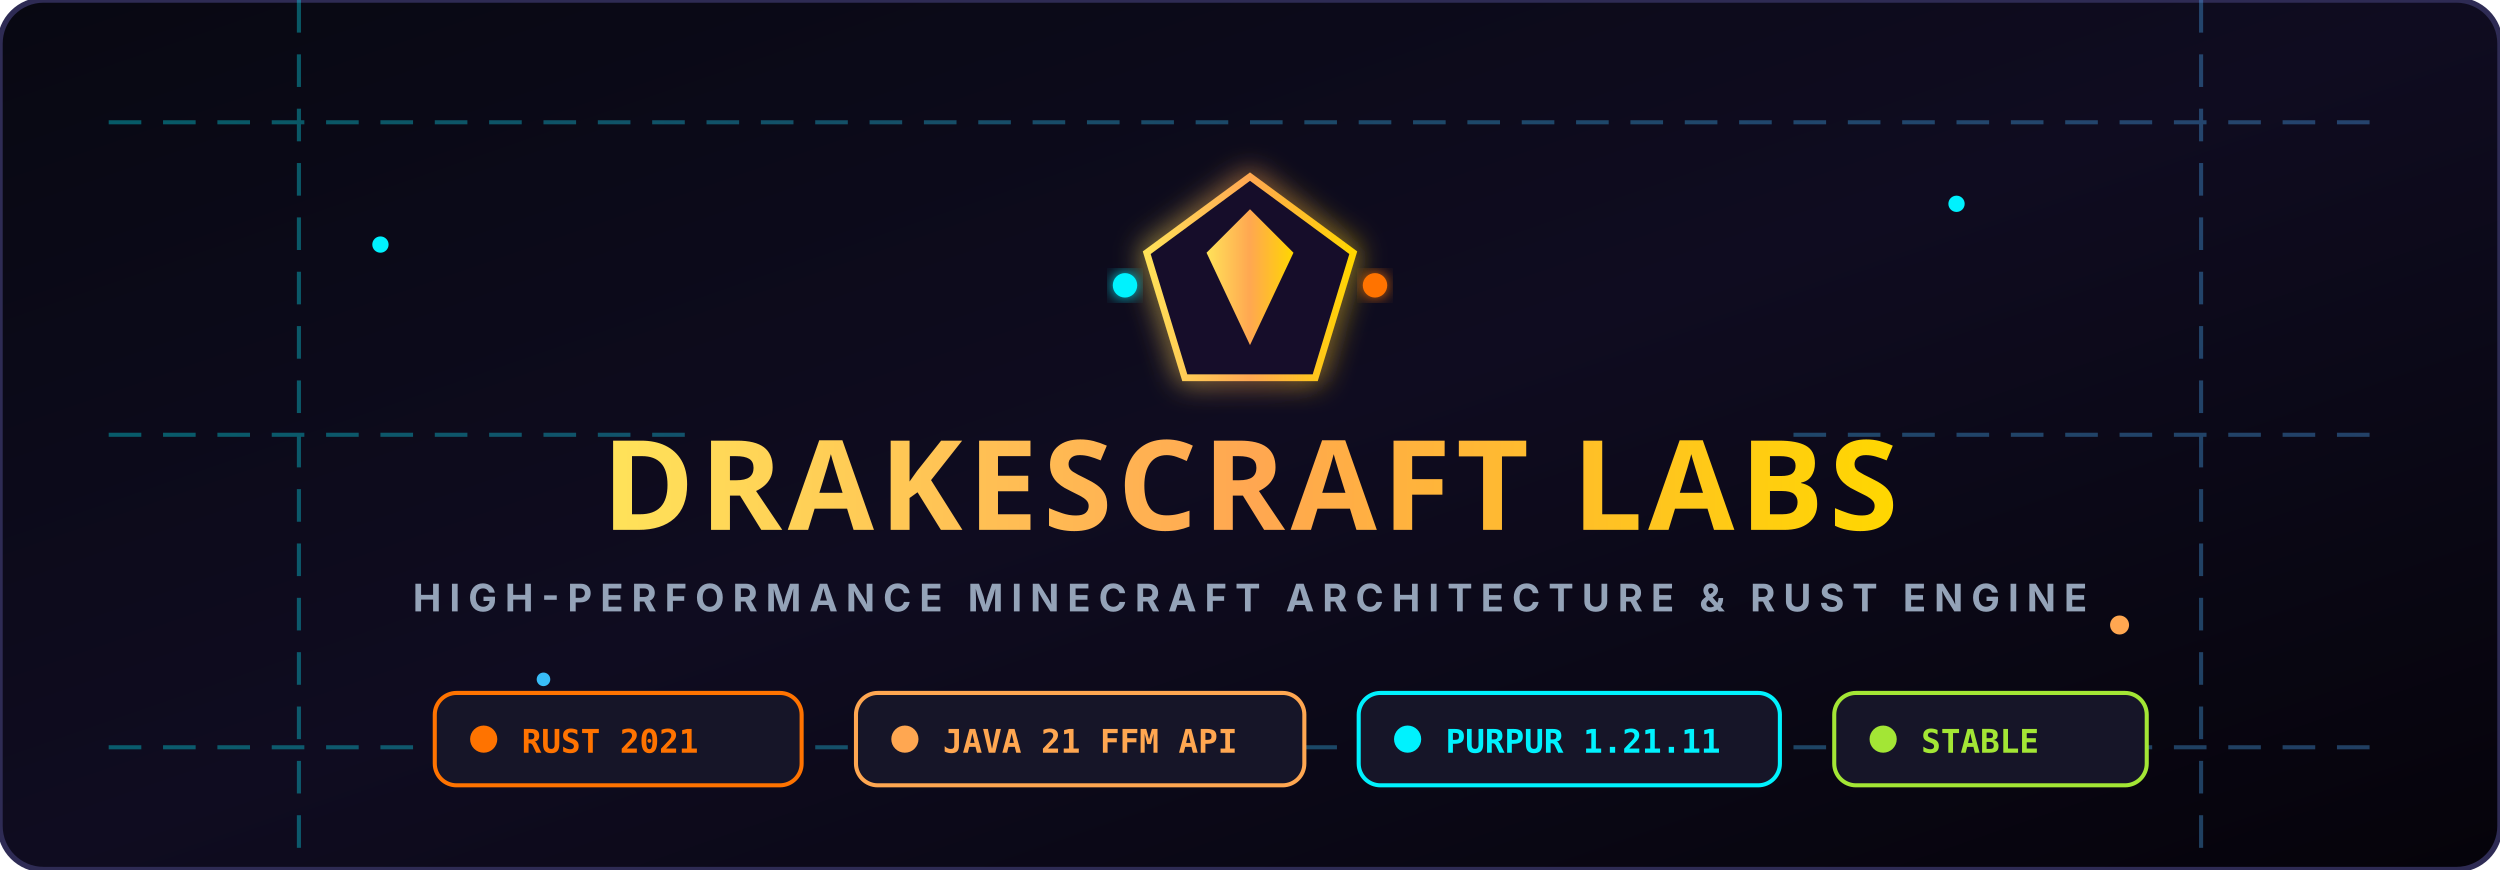
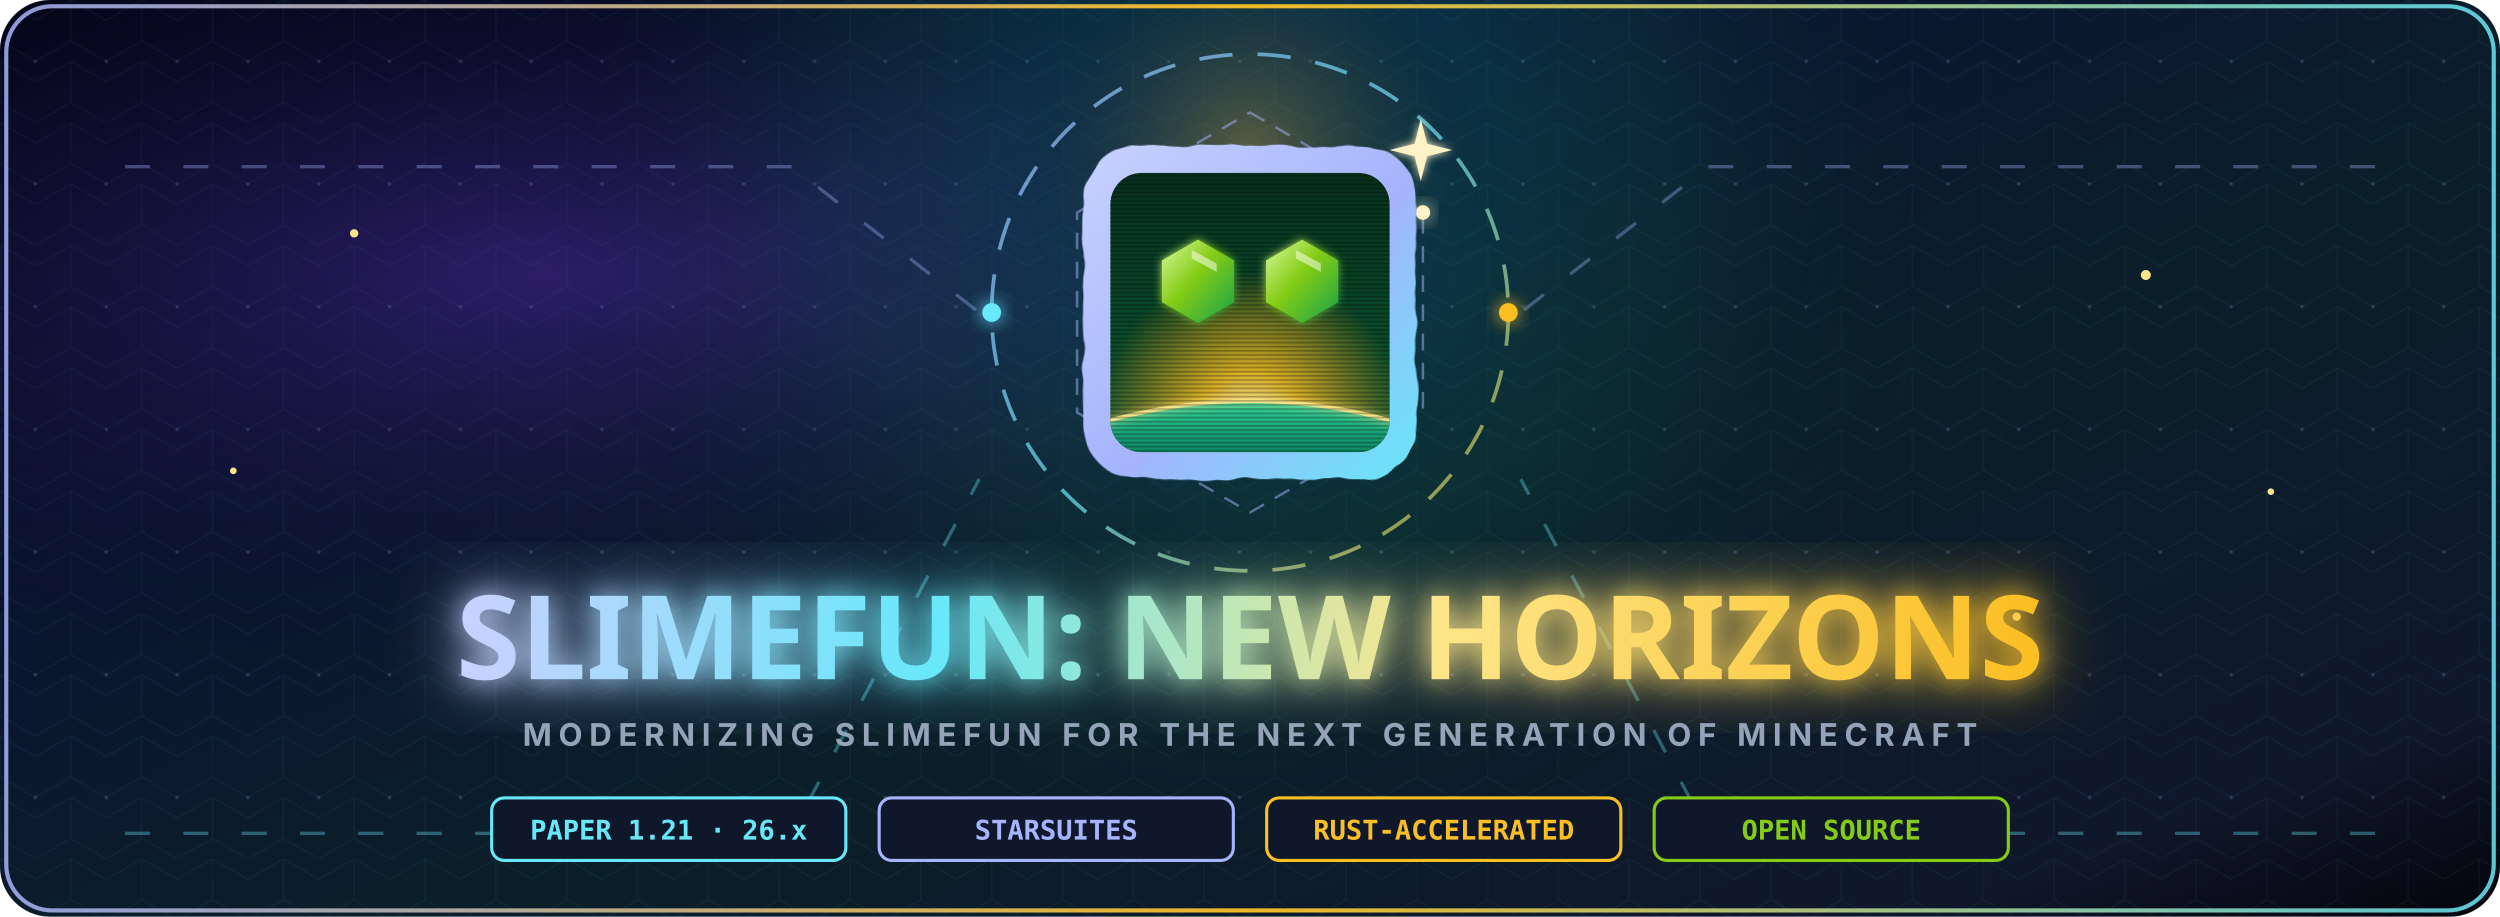
- <svg xmlns="http://www.w3.org/2000/svg" viewBox="0 0 920 320" width="920" height="320">
+ <svg xmlns="http://www.w3.org/2000/svg" viewBox="0 0 1200 440" width="1200" height="440" role="img" aria-label="Slimefun: New Horizons — Modernizing Slimefun for the next generation of Minecraft">
  <defs>
-     <linearGradient id="bgGrad" x1="0%" y1="0%" x2="100%" y2="100%">
-       <stop offset="0%" stop-color="#080812" />
-       <stop offset="50%" stop-color="#0F0C20" />
-       <stop offset="100%" stop-color="#05030A" />
+     <linearGradient id="void" x1="0%" y1="0%" x2="100%" y2="100%">
+       <stop offset="0%" stop-color="#020617" />
+       <stop offset="28%" stop-color="#0a1230" />
+       <stop offset="58%" stop-color="#0b1f2a" />
+       <stop offset="88%" stop-color="#0f172a" />
+       <stop offset="100%" stop-color="#02040a" />
    </linearGradient>
-     <linearGradient id="goldGrad" x1="0%" y1="0%" x2="100%" y2="0%">
-       <stop offset="0%" stop-color="#FFE259" />
-       <stop offset="50%" stop-color="#FFA751" />
-       <stop offset="100%" stop-color="#FFD700" />
+     <radialGradient id="nebViolet" cx="22%" cy="30%" r="45%">
+       <stop offset="0%" stop-color="#7C3AED" stop-opacity="0.30" />
+       <stop offset="100%" stop-color="#000" stop-opacity="0" />
+     </radialGradient>
+     <radialGradient id="nebCyan" cx="50%" cy="38%" r="55%">
+       <stop offset="0%" stop-color="#06B6D4" stop-opacity="0.26" />
+       <stop offset="55%" stop-color="#10B981" stop-opacity="0.10" />
+       <stop offset="100%" stop-color="#000" stop-opacity="0" />
+     </radialGradient>
+     <radialGradient id="nebGold" cx="50%" cy="34%" r="30%">
+       <stop offset="0%" stop-color="#F59E0B" stop-opacity="0.34" />
+       <stop offset="100%" stop-color="#000" stop-opacity="0" />
+     </radialGradient>
+     <linearGradient id="titleGrad" x1="0%" y1="0%" x2="100%" y2="0%">
+       <stop offset="0%" stop-color="#C7D2FE" />
+       <stop offset="30%" stop-color="#67E8F9" />
+       <stop offset="62%" stop-color="#FDE68A" />
+       <stop offset="100%" stop-color="#FBBF24" />
    </linearGradient>
-     <linearGradient id="cyanGrad" x1="0%" y1="0%" x2="100%" y2="0%">
-       <stop offset="0%" stop-color="#00F2FE" />
-       <stop offset="50%" stop-color="#38BDF8" />
-       <stop offset="100%" stop-color="#4FACFE" />
+     <linearGradient id="cyberBorder" x1="0%" y1="0%" x2="100%" y2="0%">
+       <stop offset="0%" stop-color="#A5B4FC" stop-opacity="0.85" />
+       <stop offset="50%" stop-color="#FBBF24" stop-opacity="0.95" />
+       <stop offset="100%" stop-color="#67E8F9" stop-opacity="0.85" />
    </linearGradient>
-     <linearGradient id="rustGrad" x1="0%" y1="0%" x2="100%" y2="0%">
-       <stop offset="0%" stop-color="#FF4500" />
-       <stop offset="100%" stop-color="#FF7300" />
+     <linearGradient id="ringGrad" x1="0%" y1="0%" x2="100%" y2="100%">
+       <stop offset="0%" stop-color="#A5B4FC" />
+       <stop offset="50%" stop-color="#67E8F9" />
+       <stop offset="100%" stop-color="#FBBF24" />
    </linearGradient>
-     <filter id="neonGlow" x="-20%" y="-20%" width="140%" height="140%">
-       <feGaussianBlur stdDeviation="5" result="blur" />
+     <pattern id="hex" width="40" height="69.282" patternUnits="userSpaceOnUse" patternTransform="scale(0.85)">
+       <path d="M 40 0 L 20 11.547 L 0 0 L 0 23.094 L 20 34.641 L 40 23.094 Z M 0 34.641 L 20 46.188 L 40 34.641 L 40 57.735 L 20 69.282 L 0 57.735 Z" fill="none" stroke="#67E8F9" stroke-width="0.75" stroke-opacity="0.055" />
+       <circle cx="20" cy="34.641" r="1" fill="#A5B4FC" fill-opacity="0.2" />
+     </pattern>
+     <linearGradient id="shell" x1="0" y1="0" x2="1" y2="1">
+       <stop offset="0%" stop-color="#C7D2FE" />
+       <stop offset="55%" stop-color="#A5B4FC" />
+       <stop offset="100%" stop-color="#67E8F9" />
+     </linearGradient>
+     <linearGradient id="interior" x1="0" y1="0" x2="0" y2="1">
+       <stop offset="0%" stop-color="#06301c" />
+       <stop offset="60%" stop-color="#0a4a2a" />
+       <stop offset="100%" stop-color="#0d5b38" />
+     </linearGradient>
+     <radialGradient id="sun" cx="50%" cy="50%" r="50%">
+       <stop offset="0%" stop-color="#FEF3C7" />
+       <stop offset="35%" stop-color="#FBBF24" stop-opacity="0.85" />
+       <stop offset="100%" stop-color="#F59E0B" stop-opacity="0" />
+     </radialGradient>
+     <linearGradient id="land" x1="0" y1="0" x2="0" y2="1">
+       <stop offset="0%" stop-color="#34D399" />
+       <stop offset="100%" stop-color="#047857" />
+     </linearGradient>
+     <linearGradient id="eye" x1="0" y1="0" x2="1" y2="1">
+       <stop offset="0%" stop-color="#D9F99D" />
+       <stop offset="45%" stop-color="#84CC16" />
+       <stop offset="100%" stop-color="#16A34A" />
+     </linearGradient>
+     <pattern id="scan" width="6" height="4" patternUnits="userSpaceOnUse">
+       <rect width="6" height="1.6" fill="#000" fill-opacity="0.28" />
+     </pattern>
+     <clipPath id="innerClip">
+       <rect x="122" y="122" width="268" height="268" rx="30" />
+     </clipPath>
+     <filter id="wobble" x="-5%" y="-5%" width="110%" height="110%">
+       <feTurbulence type="fractalNoise" baseFrequency="0.035" numOctaves="2" seed="7" result="n" />
+       <feDisplacementMap in="SourceGraphic" in2="n" scale="7" />
+     </filter>
+     <filter id="glow" x="-60%" y="-60%" width="220%" height="220%">
+       <feGaussianBlur stdDeviation="4" result="b" />
      <feMerge>
-         <feMergeNode in="blur" />
+         <feMergeNode in="b" />
        <feMergeNode in="SourceGraphic" />
      </feMerge>
    </filter>
-     <filter id="subtleGlow" x="-20%" y="-20%" width="140%" height="140%">
-       <feGaussianBlur stdDeviation="3" result="blur" />
+     <filter id="bigGlow" x="-60%" y="-60%" width="220%" height="220%">
+       <feGaussianBlur stdDeviation="7" result="b1" />
+       <feGaussianBlur stdDeviation="16" result="b2" />
      <feMerge>
-         <feMergeNode in="blur" />
+         <feMergeNode in="b2" />
+         <feMergeNode in="b1" />
        <feMergeNode in="SourceGraphic" />
      </feMerge>
    </filter>
+     <style>
+       @keyframes conduit { to { stroke-dashoffset: -180; } }
+       @keyframes twinkle { 0%,100% { opacity: .25; } 50% { opacity: 1; } }
+       @keyframes shimmer { 0%,100% { stroke-opacity: .5; } 50% { stroke-opacity: 1; } }
+       @keyframes titlePulse { 0%,100% { opacity: .92; filter: drop-shadow(0 0 10px rgba(103,232,249,.55)); } 50% { opacity: 1; filter: drop-shadow(0 0 22px rgba(251,191,36,.85)); } }
+       .conduit { stroke-dasharray: 12 16; animation: conduit 14s linear infinite; }
+       .tw { animation: twinkle 3.2s ease-in-out infinite; }
+       .border { animation: shimmer 4s ease-in-out infinite; }
+       .title { font-family: 'Outfit','Segoe UI',sans-serif; font-weight: 900; font-size: 56px; fill: url(#titleGrad); animation: titlePulse 3.5s ease-in-out infinite; }
+       .tag { font-family: 'Inter','Segoe UI',sans-serif; font-weight: 700; font-size: 15px; fill: #94A3B8; letter-spacing: 3.2px; }
+       .chip { font-family: 'JetBrains Mono',monospace; font-size: 13px; font-weight: 700; }
+     </style>
  </defs>
-   <style>
-     .fondo  { fill: url(#bgGrad); }
-     .titulo { font-family: 'Outfit', 'Segoe UI', sans-serif; font-weight: 900; font-size: 46px; fill: url(#goldGrad); letter-spacing: 2px; }
-     .sub    { font-family: 'Inter', 'Segoe UI', sans-serif; font-weight: 700; font-size: 14px; fill: #94A3B8; letter-spacing: 3px; }
-     .chapa  { fill: #161528; stroke-width: 1.5; rx: 8px; }
-     .ctexto { font-family: 'JetBrains Mono', monospace; font-size: 12px; font-weight: 700; }
-     .circuito { stroke: url(#cyanGrad); stroke-width: 1.5; fill: none; opacity: 0.35; stroke-dasharray: 12 8; }
-   </style>
-   <rect class="fondo" width="920" height="320" rx="16" stroke="#2E2B54" stroke-width="2" />
-   <path class="circuito" d="M 40,45 H 880 M 40,275 H 880 M 110,0 V 320 M 810,0 V 320 M 40,160 H 260 M 660,160 H 880" />
-   <circle cx="140" cy="90" r="3" fill="#00F2FE">
-     <animate attributeName="opacity" values="0.3;1;0.3" dur="4s" repeatCount="indefinite" />
-     <animate attributeName="cy" values="90;80;90" dur="4s" repeatCount="indefinite" />
-   </circle>
-   <circle cx="780" cy="230" r="3.5" fill="#FFA751">
-     <animate attributeName="opacity" values="0.4;1;0.4" dur="5s" repeatCount="indefinite" />
-     <animate attributeName="cy" values="230;220;230" dur="5s" repeatCount="indefinite" />
-   </circle>
-   <circle cx="200" cy="250" r="2.5" fill="#38BDF8">
-     <animate attributeName="opacity" values="0.2;0.9;0.2" dur="3.5s" repeatCount="indefinite" />
-   </circle>
-   <circle cx="720" cy="75" r="3" fill="#00F2FE">
-     <animate attributeName="opacity" values="0.3;1;0.3" dur="4.5s" repeatCount="indefinite" />
-   </circle>
-   <g transform="translate(460, 105)">
-     <g filter="url(#neonGlow)">
-       <animateTransform attributeName="transform" type="rotate" from="0 0 0" to="360 0 0" dur="30s" repeatCount="indefinite" />
-       <polygon points="0,-40 38,-12 24,34 -24,34 -38,-12" fill="#120E29" stroke="url(#goldGrad)" stroke-width="2.5" />
+   <rect width="1200" height="440" rx="24" fill="url(#void)" />
+   <rect width="1200" height="440" rx="24" fill="url(#hex)" />
+   <rect width="1200" height="440" rx="24" fill="url(#nebViolet)" />
+   <circle cx="600" cy="150" r="330" fill="url(#nebCyan)" />
+   <circle cx="600" cy="135" r="190" fill="url(#nebGold)" />
+   <g class="conduit" opacity="0.35" fill="none" stroke-width="1.6">
+     <path d="M 60 80 L 380 80 L 470 150 M 1140 80 L 820 80 L 730 150" stroke="#A5B4FC" />
+     <path d="M 60 400 L 380 400 L 470 230 M 1140 400 L 820 400 L 730 230" stroke="#67E8F9" />
+   </g>
+   <g fill="#FDE68A">
+     <circle class="tw" cx="170" cy="112" r="2" />
+     <circle class="tw" cx="1030" cy="132" r="2.4" style="animation-delay:1.1s" />
+     <circle class="tw" cx="244" cy="318" r="1.8" style="animation-delay:.6s" />
+     <circle class="tw" cx="968" cy="296" r="2" style="animation-delay:1.8s" />
+     <circle class="tw" cx="112" cy="226" r="1.6" style="animation-delay:2.3s" />
+     <circle class="tw" cx="1090" cy="236" r="1.6" style="animation-delay:.3s" />
+   </g>
+   <g transform="translate(600 150)">
+     <g>
+       <animateTransform attributeName="transform" type="rotate" from="0" to="360" dur="44s" repeatCount="indefinite" />
+       <circle r="124" fill="none" stroke="url(#ringGrad)" stroke-width="1.8" stroke-dasharray="16 12" opacity="0.7" />
+       <circle cx="124" cy="0" r="4.5" fill="#FBBF24" filter="url(#glow)" />
+       <circle cx="-124" cy="0" r="4.5" fill="#67E8F9" filter="url(#glow)" />
    </g>
-     <path d="M -16,-12 L 0,-28 L 16,-12 L 0,22 Z" fill="url(#goldGrad)" />
-     <circle cx="-46" cy="0" r="4.5" fill="#00F2FE" filter="url(#subtleGlow)" />
-     <circle cx="46" cy="0" r="4.5" fill="#FF7300" filter="url(#subtleGlow)" />
+     <g>
+       <animateTransform attributeName="transform" type="rotate" from="360" to="0" dur="28s" repeatCount="indefinite" />
+       <polygon points="0,-96 83,-48 83,48 0,96 -83,48 -83,-48" fill="none" stroke="#A5B4FC" stroke-width="1.2" stroke-dasharray="8 6" opacity="0.5" />
+       <circle cx="83" cy="-48" r="3.5" fill="#FEF3C7" filter="url(#glow)" />
+     </g>
  </g>
-   <text x="460" y="195" text-anchor="middle" class="titulo">DRAKESCRAFT LABS</text>
-   <text x="460" y="225" text-anchor="middle" class="sub">HIGH-PERFORMANCE MINECRAFT ARCHITECTURE &amp; RUST ENGINE</text>
-   <g transform="translate(160, 255)">
-     <rect x="0" y="0" width="135" height="34" class="chapa" stroke="#FF7300" />
-     <circle cx="18" cy="17" r="5" fill="#FF7300" />
-     <text x="32" y="22" class="ctexto" fill="#FF7300">RUST 2021</text>
-     <rect x="155" y="0" width="165" height="34" class="chapa" stroke="#FFA751" />
-     <circle cx="173" cy="17" r="5" fill="#FFA751" />
-     <text x="187" y="22" class="ctexto" fill="#FFA751">JAVA 21 FFM API</text>
-     <rect x="340" y="0" width="155" height="34" class="chapa" stroke="#00F2FE" />
-     <circle cx="358" cy="17" r="5" fill="#00F2FE" />
-     <text x="372" y="22" class="ctexto" fill="#00F2FE">PURPUR 1.21.11</text>
-     <rect x="515" y="0" width="115" height="34" class="chapa" stroke="#A3E635" />
-     <circle cx="533" cy="17" r="5" fill="#A3E635" />
-     <text x="547" y="22" class="ctexto" fill="#A3E635">STABLE</text>
+   <g transform="translate(600 150) scale(0.5) translate(-256 -256)">
+     <g filter="url(#wobble)">
+       <rect x="96" y="96" width="320" height="320" rx="52" fill="url(#shell)" />
+     </g>
+     <rect x="122" y="122" width="268" height="268" rx="30" fill="url(#interior)" />
+     <g clip-path="url(#innerClip)">
+       <circle cx="256" cy="366" r="150" fill="url(#sun)">
+         <animate attributeName="cy" values="378;346;378" dur="9s" repeatCount="indefinite" />
+       </circle>
+       <path d="M 100 366 Q 256 316 412 366 L 412 400 L 100 400 Z" fill="url(#land)" />
+       <path d="M 100 366 Q 256 316 412 366" fill="none" stroke="#FDE68A" stroke-width="3.6" opacity="0.95" filter="url(#glow)" />
+       <rect x="122" y="122" width="268" height="268" fill="url(#scan)" />
+     </g>
+     <g transform="translate(206 226)">
+       <g>
+         <animateTransform attributeName="transform" type="scale" values="1 1;1 1;1 0.12;1 1;1 1" keyTimes="0;0.9;0.94;0.98;1" dur="6s" repeatCount="indefinite" />
+         <polygon points="0,-40 34.6,-20 34.6,20 0,40 -34.6,20 -34.6,-20" fill="url(#eye)" filter="url(#glow)" />
+         <polygon points="-6,-30 18,-17 18,-9 -6,-22" fill="#F7FEE7" opacity="0.55" />
+       </g>
+     </g>
+     <g transform="translate(306 226)">
+       <g>
+         <animateTransform attributeName="transform" type="scale" values="1 1;1 1;1 0.12;1 1;1 1" keyTimes="0;0.9;0.94;0.98;1" dur="6s" repeatCount="indefinite" />
+         <polygon points="0,-40 34.6,-20 34.6,20 0,40 -34.6,20 -34.6,-20" fill="url(#eye)" filter="url(#glow)" />
+         <polygon points="-6,-30 18,-17 18,-9 -6,-22" fill="#F7FEE7" opacity="0.55" />
+       </g>
+     </g>
+     <g transform="translate(420 100)" filter="url(#glow)">
+       <path d="M 0 -30 L 6 -6 L 30 0 L 6 6 L 0 30 L -6 6 L -30 0 L -6 -6 Z" fill="#FEF3C7">
+         <animateTransform attributeName="transform" type="rotate" values="0;90" dur="6s" repeatCount="indefinite" />
+         <animate attributeName="opacity" values="0.7;1;0.7" dur="3s" repeatCount="indefinite" />
+       </path>
+     </g>
  </g>
+   <text x="600" y="326" text-anchor="middle" class="title" filter="url(#bigGlow)">SLIMEFUN: NEW HORIZONS</text>
+   <text x="600" y="358" text-anchor="middle" class="tag">MODERNIZING SLIMEFUN FOR THE NEXT GENERATION OF MINECRAFT</text>
+   <g transform="translate(600 398)">
+     <rect x="-364" y="-15" width="170" height="30" rx="6" fill="#0F172A" stroke="#67E8F9" stroke-width="1.5" />
+     <text x="-279" y="5" text-anchor="middle" class="chip" fill="#67E8F9">PAPER 1.21 · 26.x</text>
+     <rect x="-178" y="-15" width="170" height="30" rx="6" fill="#0F172A" stroke="#A5B4FC" stroke-width="1.5" />
+     <text x="-93" y="5" text-anchor="middle" class="chip" fill="#A5B4FC">STARSUITES</text>
+     <rect x="8" y="-15" width="170" height="30" rx="6" fill="#0F172A" stroke="#FBBF24" stroke-width="1.5" />
+     <text x="93" y="5" text-anchor="middle" class="chip" fill="#FBBF24">RUST-ACCELERATED</text>
+     <rect x="194" y="-15" width="170" height="30" rx="6" fill="#0F172A" stroke="#84CC16" stroke-width="1.5" />
+     <text x="279" y="5" text-anchor="middle" class="chip" fill="#84CC16">OPEN SOURCE</text>
+   </g>
+   <rect class="border" x="3" y="3" width="1194" height="434" rx="22" fill="none" stroke="url(#cyberBorder)" stroke-width="2" />
</svg>
